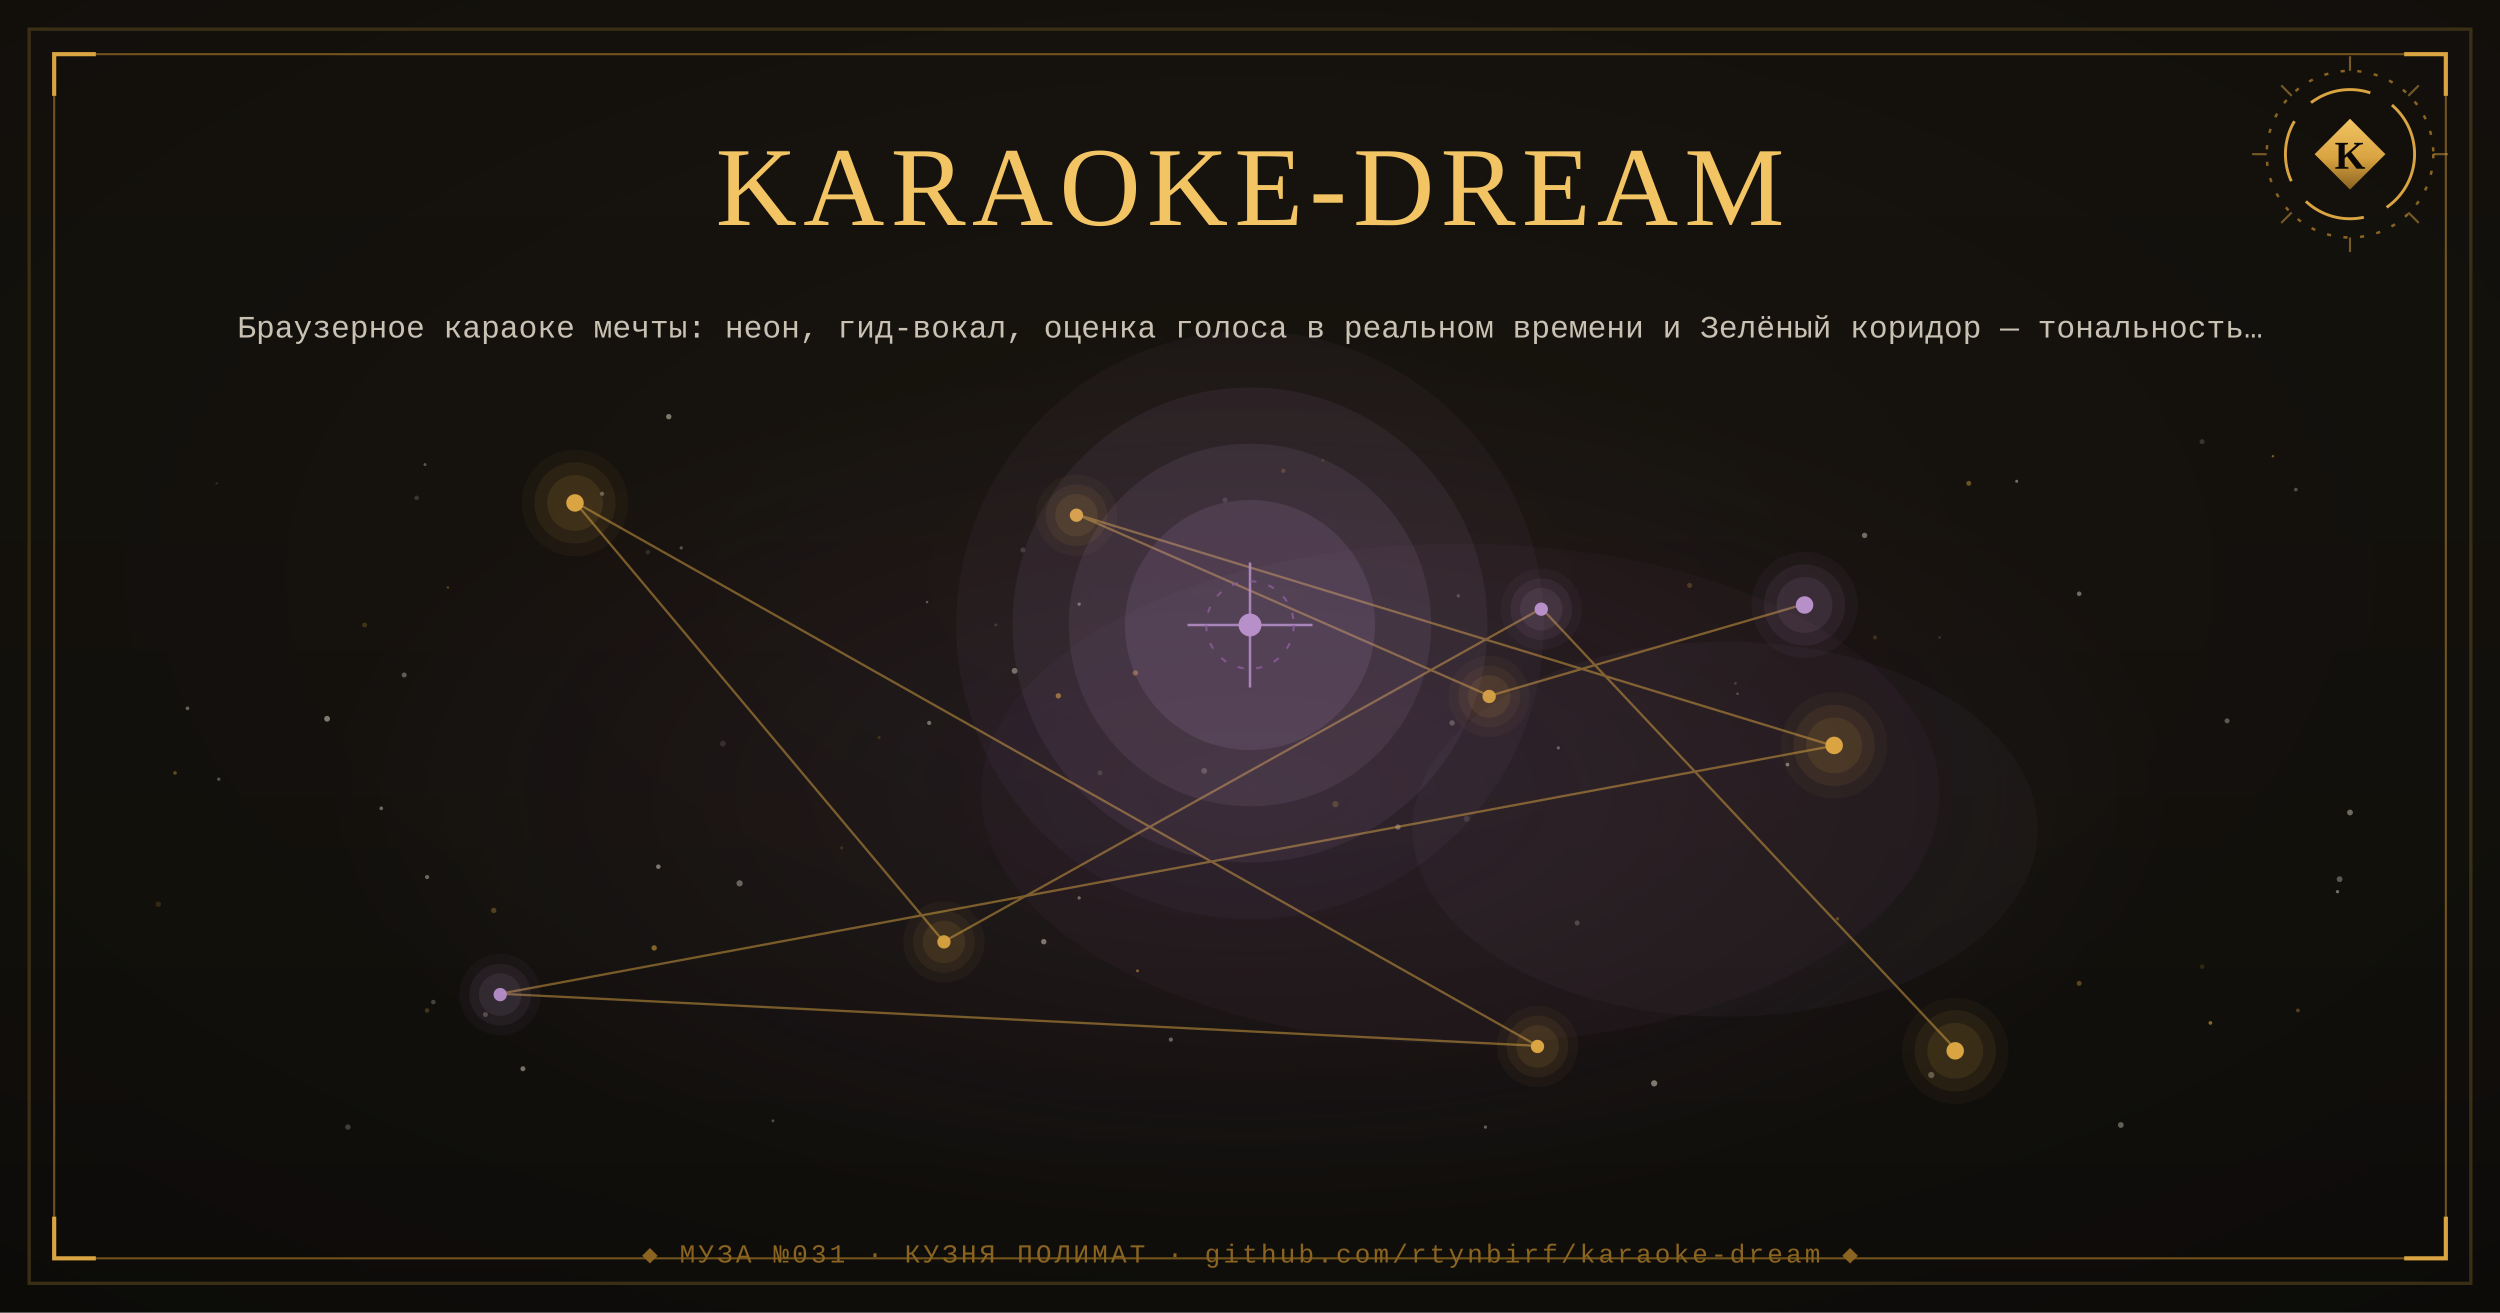
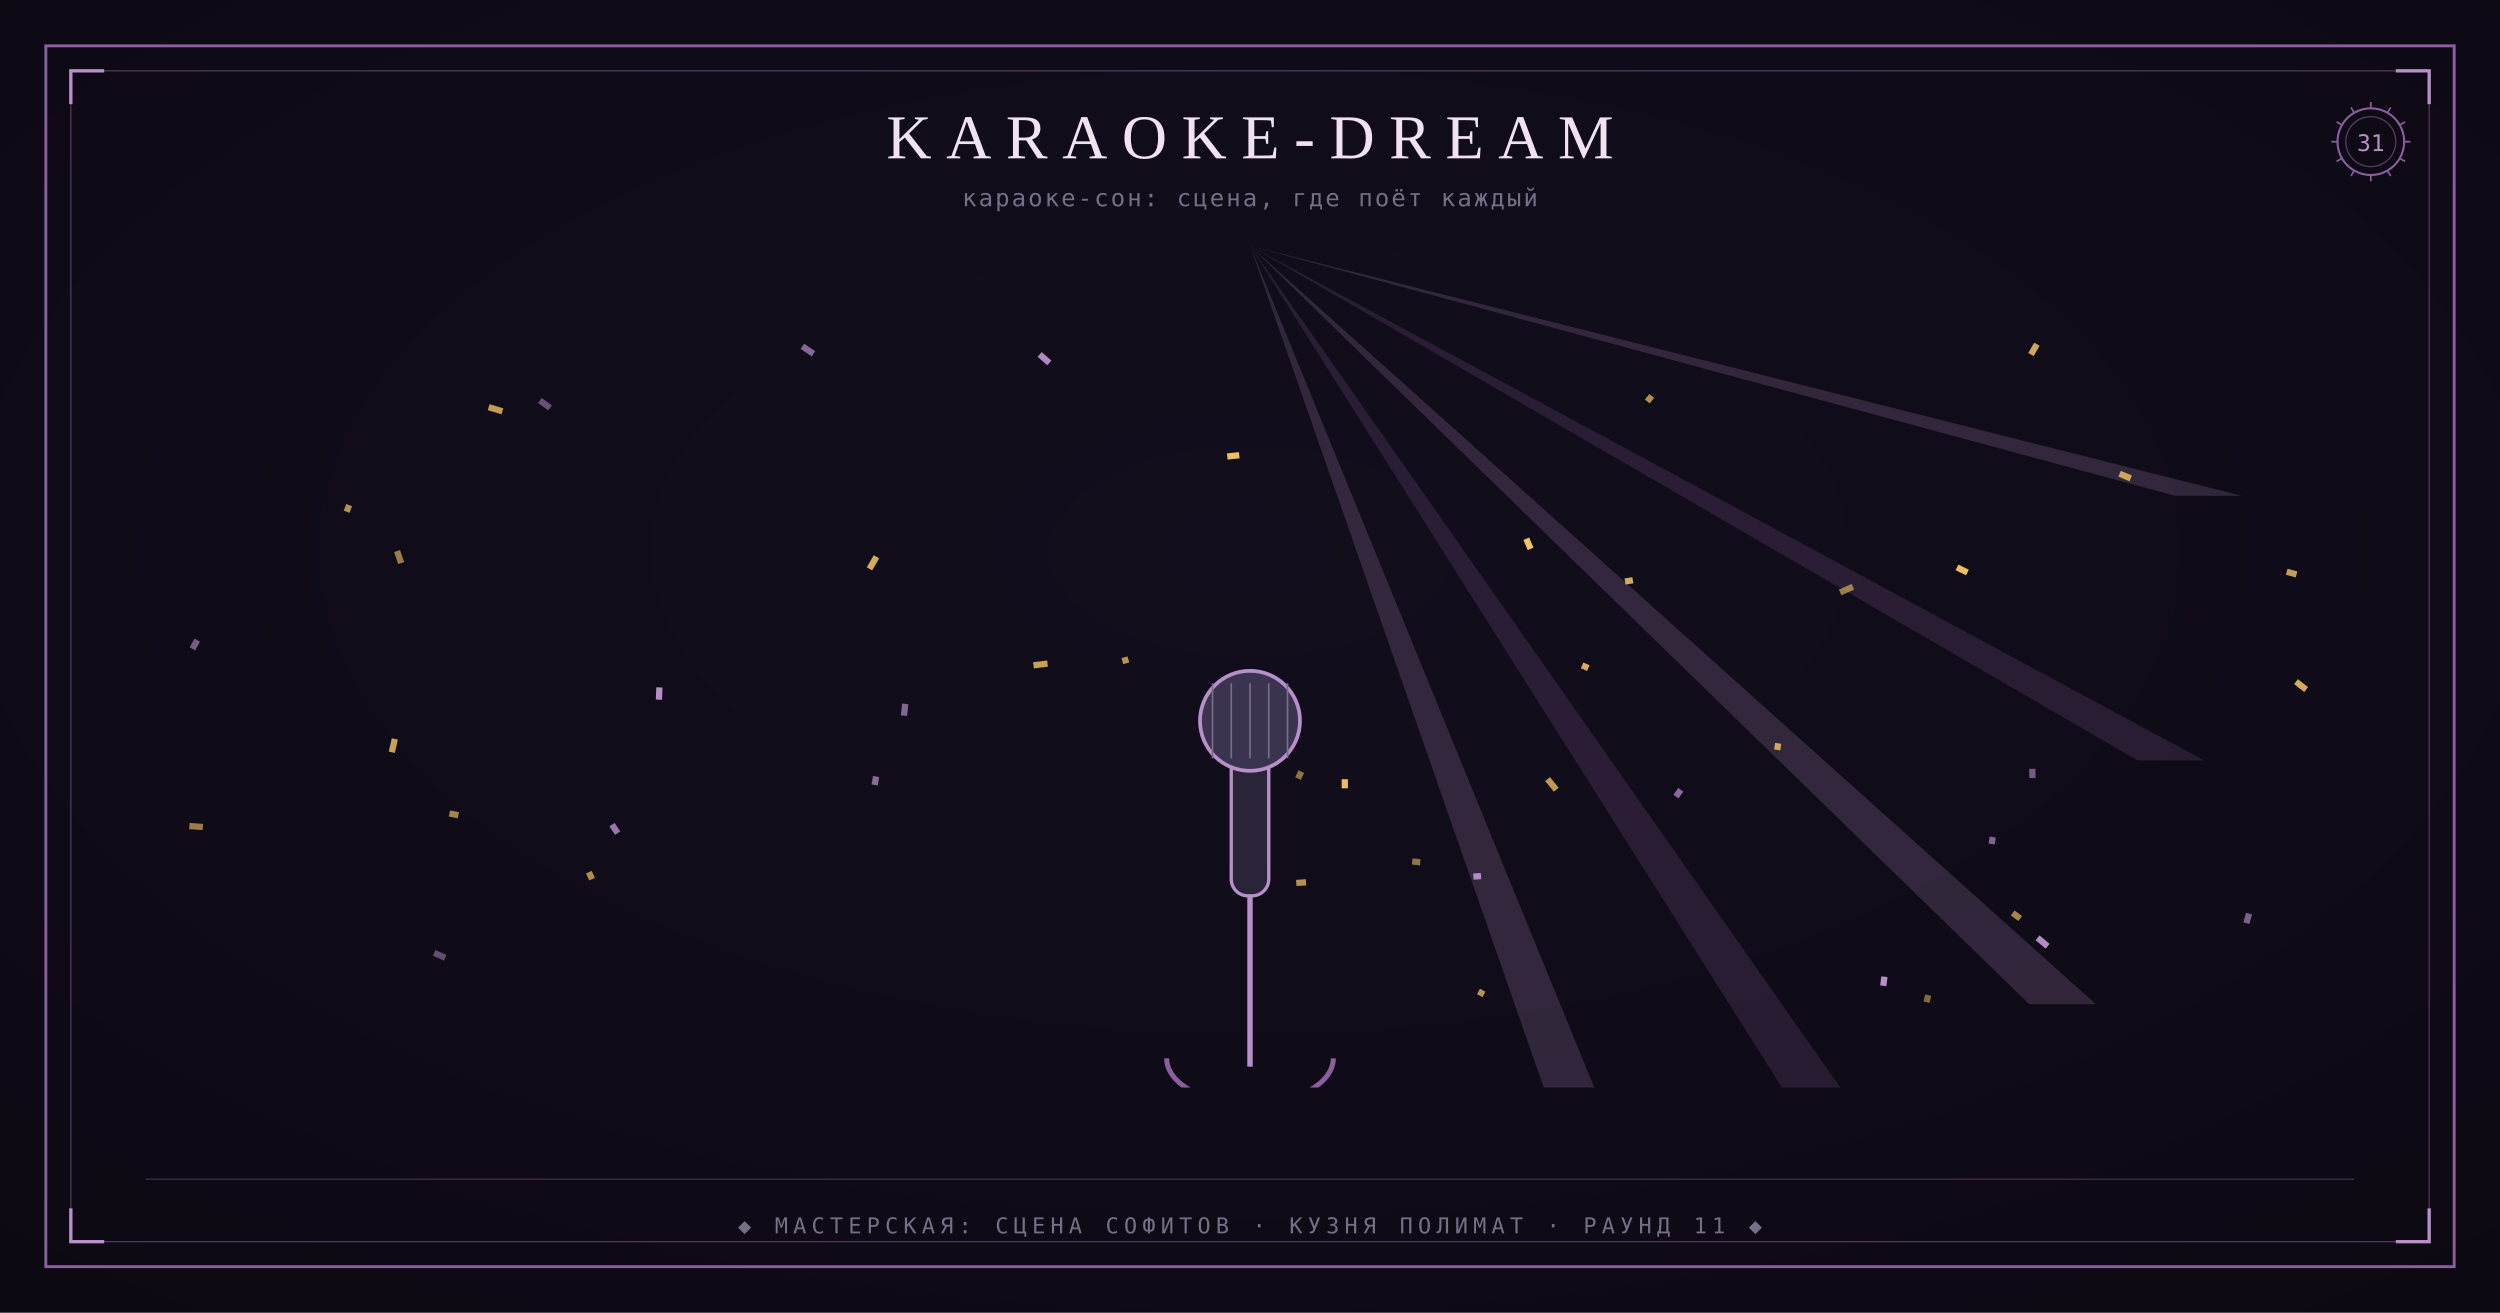
<svg xmlns="http://www.w3.org/2000/svg" viewBox="0 0 1200 630" width="1200" height="630">
-   <defs>
-     <linearGradient id="bg" x1="0" y1="0" x2="0" y2="1">
-       <stop offset="0" stop-color="#17120C" />
-       <stop offset="0.55" stop-color="#12100C" />
-       <stop offset="1" stop-color="#0B0A08" />
-     </linearGradient>
-     <linearGradient id="gGold" x1="0" y1="0" x2="0" y2="1">
-       <stop offset="0" stop-color="#F2C464" />
-       <stop offset="0.55" stop-color="#D9A441" />
-       <stop offset="1" stop-color="#8A6420" />
-     </linearGradient>
-     <linearGradient id="gGoldX" x1="0" y1="0" x2="1" y2="0">
-       <stop offset="0" stop-color="#8A6420" stop-opacity="0" />
-       <stop offset="0.5" stop-color="#F2C464" />
-       <stop offset="1" stop-color="#8A6420" stop-opacity="0" />
-     </linearGradient>
-     <radialGradient id="gVig" cx="0.5" cy="0.44" r="0.85">
-       <stop offset="0" stop-color="#1C1610" />
-       <stop offset="0.6" stop-color="#12100C" />
-       <stop offset="1" stop-color="#0B0A08" />
-     </radialGradient>
-     <radialGradient id="gMood" cx="0.5" cy="0.5" r="0.5">
-       <stop offset="0" stop-color="#8B5E9E" stop-opacity="0.13" />
-       <stop offset="1" stop-color="#8B5E9E" stop-opacity="0" />
-     </radialGradient>
-   </defs>
-   <rect width="1200" height="630" fill="url(#bg)" />
-   <rect width="1200" height="630" fill="url(#gVig)" opacity="0.6" />
-   <rect x="150" y="170" width="900" height="420" fill="url(#gMood)" />
-   <rect x="14" y="14" width="1172" height="602" fill="none" stroke="#3A2E14" stroke-width="1.6" />
-   <rect x="26" y="26" width="1148" height="578" fill="none" stroke="#8A6420" stroke-width="1" opacity="0.8" />
-   <path d="M 26 46 V 26 H 46" stroke="#D9A441" stroke-width="2" fill="none" />
-   <path d="M 1154 26 H 1174 V 46" stroke="#D9A441" stroke-width="2" fill="none" />
-   <path d="M 1174 584 V 604 H 1154" stroke="#D9A441" stroke-width="2" fill="none" />
-   <path d="M 46 604 H 26 V 584" stroke="#D9A441" stroke-width="2" fill="none" />
-   <text x="600" y="108" text-anchor="middle" font-family="Georgia, 'Times New Roman', serif" font-size="54" fill="#F2C464" letter-spacing="3">KARAOKE-DREAM</text>
-   <line x1="240" y1="132" x2="960" y2="132" stroke="url(#gGoldX)" stroke-width="2" />
-   <text x="600" y="162" text-anchor="middle" font-family="'Courier New', monospace" font-size="15" fill="#C9C2B4">Браузерное караоке мечты: неон, гид-вокал, оценка голоса в реальном времени и Зелёный коридор — тональность…</text>
-   <ellipse cx="701" cy="381" rx="230" ry="120" fill="#8B5E9E" opacity="0.05" />
-   <ellipse cx="828" cy="398" rx="150" ry="90" fill="#B78FC9" opacity="0.04" />
-   <circle cx="616" cy="226" r="1.0" fill="#D9A441" opacity="0.25" />
-   <circle cx="501" cy="452" r="1.3" fill="#C9C2B4" opacity="0.56" />
-   <circle cx="1091" cy="219" r="0.6" fill="#D9A441" opacity="0.50" />
-   <circle cx="748" cy="359" r="0.8" fill="#C9C2B4" opacity="0.40" />
-   <circle cx="578" cy="370" r="1.4" fill="#C9C2B4" opacity="0.28" />
-   <circle cx="478" cy="300" r="0.7" fill="#C9C2B4" opacity="0.19" />
-   <circle cx="834" cy="333" r="0.6" fill="#C9C2B4" opacity="0.33" />
-   <circle cx="528" cy="371" r="1.2" fill="#C9C2B4" opacity="0.17" />
-   <circle cx="1069" cy="346" r="1.2" fill="#C9C2B4" opacity="0.41" />
-   <circle cx="1057" cy="464" r="1.1" fill="#D9A441" opacity="0.16" />
-   <circle cx="1103" cy="485" r="0.9" fill="#D9A441" opacity="0.35" />
-   <circle cx="545" cy="323" r="1.3" fill="#D9A441" opacity="0.48" />
-   <circle cx="518" cy="431" r="0.8" fill="#C9C2B4" opacity="0.48" />
-   <circle cx="422" cy="354" r="0.7" fill="#D9A441" opacity="0.22" />
-   <circle cx="289" cy="237" r="1.0" fill="#C9C2B4" opacity="0.42" />
-   <circle cx="697" cy="347" r="1.3" fill="#C9C2B4" opacity="0.33" />
-   <circle cx="167" cy="541" r="1.3" fill="#C9C2B4" opacity="0.27" />
-   <circle cx="347" cy="357" r="1.4" fill="#C9C2B4" opacity="0.15" />
-   <circle cx="833" cy="328" r="0.7" fill="#C9C2B4" opacity="0.21" />
-   <circle cx="811" cy="281" r="1.2" fill="#D9A441" opacity="0.25" />
-   <circle cx="900" cy="306" r="1.0" fill="#D9A441" opacity="0.20" />
-   <circle cx="487" cy="322" r="1.4" fill="#C9C2B4" opacity="0.50" />
-   <circle cx="927" cy="516" r="1.5" fill="#C9C2B4" opacity="0.38" />
-   <circle cx="895" cy="257" r="1.3" fill="#C9C2B4" opacity="0.51" />
-   <circle cx="237" cy="437" r="1.3" fill="#D9A441" opacity="0.32" />
-   <circle cx="321" cy="200" r="1.3" fill="#C9C2B4" opacity="0.58" />
-   <circle cx="205" cy="485" r="1.1" fill="#D9A441" opacity="0.25" />
-   <circle cx="233" cy="487" r="1.2" fill="#C9C2B4" opacity="0.30" />
-   <circle cx="794" cy="520" r="1.5" fill="#C9C2B4" opacity="0.58" />
-   <circle cx="404" cy="407" r="0.8" fill="#D9A441" opacity="0.17" />
-   <circle cx="183" cy="388" r="0.9" fill="#C9C2B4" opacity="0.49" />
-   <circle cx="1102" cy="235" r="0.9" fill="#C9C2B4" opacity="0.34" />
-   <circle cx="204" cy="223" r="0.7" fill="#C9C2B4" opacity="0.40" />
-   <circle cx="518" cy="290" r="0.8" fill="#C9C2B4" opacity="0.50" />
-   <circle cx="90" cy="340" r="0.9" fill="#C9C2B4" opacity="0.45" />
-   <circle cx="311" cy="265" r="1.1" fill="#C9C2B4" opacity="0.15" />
-   <circle cx="445" cy="289" r="0.6" fill="#C9C2B4" opacity="0.41" />
-   <circle cx="858" cy="367" r="0.9" fill="#C9C2B4" opacity="0.55" />
-   <circle cx="931" cy="306" r="0.6" fill="#C9C2B4" opacity="0.21" />
-   <circle cx="371" cy="538" r="0.7" fill="#C9C2B4" opacity="0.34" />
-   <circle cx="562" cy="499" r="1.0" fill="#C9C2B4" opacity="0.46" />
-   <circle cx="998" cy="472" r="1.2" fill="#D9A441" opacity="0.37" />
-   <circle cx="251" cy="513" r="1.2" fill="#C9C2B4" opacity="0.54" />
-   <circle cx="200" cy="239" r="1.1" fill="#C9C2B4" opacity="0.21" />
-   <circle cx="157" cy="345" r="1.4" fill="#C9C2B4" opacity="0.59" />
-   <circle cx="208" cy="481" r="1.1" fill="#C9C2B4" opacity="0.29" />
-   <circle cx="882" cy="441" r="0.8" fill="#D9A441" opacity="0.33" />
-   <circle cx="355" cy="424" r="1.5" fill="#C9C2B4" opacity="0.46" />
-   <circle cx="1057" cy="212" r="1.2" fill="#C9C2B4" opacity="0.20" />
-   <circle cx="635" cy="221" r="0.6" fill="#D9A441" opacity="0.22" />
-   <circle cx="215" cy="282" r="0.6" fill="#D9A441" opacity="0.34" />
-   <circle cx="446" cy="347" r="1.0" fill="#C9C2B4" opacity="0.51" />
-   <circle cx="757" cy="443" r="1.2" fill="#C9C2B4" opacity="0.26" />
-   <circle cx="704" cy="393" r="1.5" fill="#C9C2B4" opacity="0.15" />
-   <circle cx="327" cy="263" r="0.8" fill="#C9C2B4" opacity="0.36" />
-   <circle cx="508" cy="334" r="1.3" fill="#D9A441" opacity="0.59" />
-   <circle cx="713" cy="541" r="0.8" fill="#C9C2B4" opacity="0.43" />
-   <circle cx="76" cy="434" r="1.3" fill="#D9A441" opacity="0.17" />
-   <circle cx="968" cy="231" r="0.7" fill="#C9C2B4" opacity="0.56" />
-   <circle cx="104" cy="232" r="0.6" fill="#C9C2B4" opacity="0.15" />
-   <circle cx="84" cy="371" r="0.9" fill="#D9A441" opacity="0.38" />
-   <circle cx="588" cy="240" r="1.2" fill="#C9C2B4" opacity="0.18" />
-   <circle cx="671" cy="397" r="1.3" fill="#C9C2B4" opacity="0.42" />
-   <circle cx="194" cy="324" r="1.2" fill="#C9C2B4" opacity="0.42" />
-   <circle cx="105" cy="374" r="0.8" fill="#C9C2B4" opacity="0.39" />
-   <circle cx="546" cy="466" r="0.7" fill="#D9A441" opacity="0.53" />
-   <circle cx="1061" cy="491" r="0.9" fill="#D9A441" opacity="0.59" />
-   <circle cx="641" cy="386" r="1.5" fill="#D9A441" opacity="0.24" />
-   <circle cx="316" cy="416" r="1.1" fill="#C9C2B4" opacity="0.57" />
-   <circle cx="205" cy="421" r="1.0" fill="#C9C2B4" opacity="0.49" />
-   <circle cx="945" cy="232" r="1.2" fill="#D9A441" opacity="0.44" />
-   <circle cx="1123" cy="422" r="1.4" fill="#C9C2B4" opacity="0.40" />
-   <circle cx="1128" cy="390" r="1.4" fill="#C9C2B4" opacity="0.51" />
-   <circle cx="491" cy="264" r="1.2" fill="#C9C2B4" opacity="0.21" />
-   <circle cx="998" cy="285" r="1.1" fill="#C9C2B4" opacity="0.51" />
-   <circle cx="175" cy="300" r="1.2" fill="#D9A441" opacity="0.22" />
-   <circle cx="1018" cy="540" r="1.4" fill="#C9C2B4" opacity="0.45" />
-   <circle cx="314" cy="455" r="1.3" fill="#D9A441" opacity="0.55" />
-   <circle cx="700" cy="286" r="0.8" fill="#C9C2B4" opacity="0.29" />
-   <circle cx="1122" cy="428" r="0.8" fill="#C9C2B4" opacity="0.53" />
-   <path d="M 866 290 L 715 334 L 517 247 L 880 358 L 240 477 L 738 502 L 276 241 L 453 452 L 740 292 L 939 504" fill="none" stroke="#D9A441" stroke-width="1.1" opacity="0.5" />
-   <circle cx="866.2" cy="290.4" r="25.5" fill="#B78FC9" opacity="0.045" />
-   <circle cx="866.2" cy="290.4" r="19.5" fill="#B78FC9" opacity="0.075" />
-   <circle cx="866.2" cy="290.4" r="13.4" fill="#B78FC9" opacity="0.105" />
-   <circle cx="866.2" cy="290.4" r="4.2" fill="#B78FC9" />
-   <g opacity="0.95">
-     <circle cx="714.8" cy="334.3" r="19.5" fill="#D9A441" opacity="0.045" />
-     <circle cx="714.8" cy="334.3" r="14.8" fill="#D9A441" opacity="0.075" />
-     <circle cx="714.8" cy="334.3" r="10.2" fill="#D9A441" opacity="0.105" />
-     <circle cx="714.8" cy="334.3" r="3.2" fill="#D9A441" />
-     <animate attributeName="opacity" values="1;0.35;1" dur="5s" repeatCount="indefinite" />
+   <rect width="1200" height="630" fill="#0B0810" />
+   <radialGradient id="vig31" cx="0.5" cy="0.42" r="0.95">
+     <stop offset="0" stop-color="#140E1E" />
+     <stop offset="1" stop-color="#0B0810" />
+   </radialGradient>
+   <rect width="1200" height="630" fill="url(#vig31)" opacity="0.9" />
+   <rect x="22" y="22" width="1156" height="586" fill="none" stroke="#8B5E9E" stroke-width="1.4" />
+   <rect x="34" y="34" width="1132" height="562" fill="none" stroke="#8B5E9E" stroke-width="0.6" opacity="0.55" />
+   <path d="M 34 50 L 34 34 L 50 34" fill="none" stroke="#B78FC9" stroke-width="1.6" />
+   <path d="M 1166 50 L 1166 34 L 1150 34" fill="none" stroke="#B78FC9" stroke-width="1.6" />
+   <path d="M 34 580 L 34 596 L 50 596" fill="none" stroke="#B78FC9" stroke-width="1.6" />
+   <path d="M 1166 580 L 1166 596 L 1150 596" fill="none" stroke="#B78FC9" stroke-width="1.6" />
+   <text x="600.0" y="76" text-anchor="middle" font-family="Georgia, 'Times New Roman', serif" font-size="30" fill="#F0E2F0" letter-spacing="7">KARAOKE-DREAM</text>
+   <text x="600.0" y="99" text-anchor="middle" font-family="'Cascadia Mono', ui-monospace, Consolas, monospace" font-size="11.5" fill="#776E88" letter-spacing="1">караоке-сон: сцена, где поёт каждый</text>
+   <g transform="translate(1138,68)">
+     <circle r="16" fill="none" stroke="#8B5E9E" stroke-width="1" />
+     <circle r="12" fill="none" stroke="#8B5E9E" stroke-width="0.6" opacity="0.6" />
+     <text y="4.5" text-anchor="middle" font-family="'Cascadia Mono', ui-monospace, Consolas, monospace" font-size="11" fill="#B78FC9">31</text>
+     <g stroke="#8B5E9E" stroke-width="0.8">
+       <line x1="0" y1="-19" x2="0" y2="-16" transform="rotate(0)" />
+       <line x1="0" y1="-19" x2="0" y2="-16" transform="rotate(30)" />
+       <line x1="0" y1="-19" x2="0" y2="-16" transform="rotate(60)" />
+       <line x1="0" y1="-19" x2="0" y2="-16" transform="rotate(90)" />
+       <line x1="0" y1="-19" x2="0" y2="-16" transform="rotate(120)" />
+       <line x1="0" y1="-19" x2="0" y2="-16" transform="rotate(150)" />
+       <line x1="0" y1="-19" x2="0" y2="-16" transform="rotate(180)" />
+       <line x1="0" y1="-19" x2="0" y2="-16" transform="rotate(210)" />
+       <line x1="0" y1="-19" x2="0" y2="-16" transform="rotate(240)" />
+       <line x1="0" y1="-19" x2="0" y2="-16" transform="rotate(270)" />
+       <line x1="0" y1="-19" x2="0" y2="-16" transform="rotate(300)" />
+       <line x1="0" y1="-19" x2="0" y2="-16" transform="rotate(330)" />
+     </g>
  </g>
-   <circle cx="516.7" cy="247.3" r="19.5" fill="#D9A441" opacity="0.045" />
-   <circle cx="516.7" cy="247.3" r="14.8" fill="#D9A441" opacity="0.075" />
-   <circle cx="516.7" cy="247.3" r="10.2" fill="#D9A441" opacity="0.105" />
-   <circle cx="516.7" cy="247.3" r="3.2" fill="#D9A441" />
-   <circle cx="880.4" cy="357.8" r="25.5" fill="#D9A441" opacity="0.045" />
-   <circle cx="880.4" cy="357.8" r="19.5" fill="#D9A441" opacity="0.075" />
-   <circle cx="880.4" cy="357.8" r="13.4" fill="#D9A441" opacity="0.105" />
-   <circle cx="880.4" cy="357.8" r="4.2" fill="#D9A441" />
-   <g opacity="0.95">
-     <circle cx="240.1" cy="477.4" r="19.5" fill="#B78FC9" opacity="0.045" />
-     <circle cx="240.1" cy="477.4" r="14.8" fill="#B78FC9" opacity="0.075" />
-     <circle cx="240.1" cy="477.4" r="10.2" fill="#B78FC9" opacity="0.105" />
-     <circle cx="240.1" cy="477.4" r="3.2" fill="#B78FC9" />
-     <animate attributeName="opacity" values="1;0.35;1" dur="7s" repeatCount="indefinite" />
+   <line x1="70" y1="566" x2="1130" y2="566" stroke="#8B5E9E" stroke-width="0.5" opacity="0.5" />
+   <text x="600.0" y="592" text-anchor="middle" font-family="'Cascadia Mono', ui-monospace, Consolas, monospace" font-size="10.5" fill="#776E88" letter-spacing="2.5">◆ МАСТЕРСКАЯ: СЦЕНА СОФИТОВ · КУЗНЯ ПОЛИМАТ · РАУНД 11 ◆</text>
+   <clipPath id="clip31">
+     <rect x="70" y="118" width="1060" height="404" />
+   </clipPath>
+   <g clip-path="url(#clip31)">
+     <polygon points="600.0,118 786,-175 818,-175" fill="#B78FC9" opacity="0.2" />
+     <polygon points="600.0,118 892,-104 924,-104" fill="#8B5E9E" opacity="0.2" />
+     <polygon points="600.0,118 974,-6 1006,-6" fill="#B78FC9" opacity="0.2" />
+     <polygon points="600.0,118 1026,111 1058,111" fill="#8B5E9E" opacity="0.2" />
+     <polygon points="600.0,118 1044,238 1076,238" fill="#B78FC9" opacity="0.2" />
+     <polygon points="600.0,118 1026,365 1058,365" fill="#8B5E9E" opacity="0.2" />
+     <polygon points="600.0,118 974,482 1006,482" fill="#B78FC9" opacity="0.2" />
+     <polygon points="600.0,118 892,580 924,580" fill="#8B5E9E" opacity="0.2" />
+     <polygon points="600.0,118 786,651 818,651" fill="#B78FC9" opacity="0.2" />
+     <rect x="591.0" y="360.0" width="18" height="70" rx="8" fill="#2A2438" stroke="#B78FC9" stroke-width="1.6" />
+     <circle cx="600.0" cy="346" r="24" fill="#3A3450" stroke="#B78FC9" stroke-width="1.8" />
+     <line x1="582.0" y1="328" x2="582.0" y2="364" stroke="#776E88" stroke-width="0.8" />
+     <line x1="591.0" y1="328" x2="591.0" y2="364" stroke="#776E88" stroke-width="0.8" />
+     <line x1="600.0" y1="328" x2="600.0" y2="364" stroke="#776E88" stroke-width="0.8" />
+     <line x1="609.0" y1="328" x2="609.0" y2="364" stroke="#776E88" stroke-width="0.8" />
+     <line x1="618.0" y1="328" x2="618.0" y2="364" stroke="#776E88" stroke-width="0.8" />
+     <line x1="600.0" y1="430" x2="600.0" y2="512" stroke="#B78FC9" stroke-width="2.6" />
+     <path d="M 560.0 508 a40 22 0 0 0 80 0" fill="none" stroke="#8B5E9E" stroke-width="2.4" />
+     <rect x="808" y="380" width="4.0" height="3" fill="#B78FC9" transform="rotate(126 808 380)" opacity="0.72" />
+     <rect x="1103" y="326" width="6.2" height="3" fill="#F2C464" transform="rotate(38 1103 326)" opacity="0.86" />
+     <rect x="284" y="418" width="3.7" height="3" fill="#F2C464" transform="rotate(65 284 418)" opacity="0.71" />
+     <rect x="96" y="308" width="4.8" height="3" fill="#B78FC9" transform="rotate(119 96 308)" opacity="0.61" />
+     <rect x="595" y="220" width="5.8" height="3" fill="#F2C464" transform="rotate(174 595 220)" opacity="0.97" />
+     <rect x="216" y="389" width="4.4" height="3" fill="#F2C464" transform="rotate(11 216 389)" opacity="0.66" />
+     <rect x="318" y="330" width="5.9" height="3" fill="#B78FC9" transform="rotate(92 318 330)" opacity="0.99" />
+     <rect x="734" y="258" width="5.3" height="3" fill="#F2C464" transform="rotate(67 734 258)" opacity="1.00" />
+     <rect x="235" y="194" width="6.9" height="3" fill="#F2C464" transform="rotate(17 235 194)" opacity="0.79" />
+     <rect x="500" y="169" width="6.2" height="3" fill="#B78FC9" transform="rotate(41 500 169)" opacity="0.95" />
+     <rect x="192" y="264" width="6.1" height="3" fill="#F2C464" transform="rotate(71 192 264)" opacity="0.61" />
+     <rect x="794" y="191" width="3.4" height="3" fill="#F2C464" transform="rotate(129 794 191)" opacity="0.71" />
+     <rect x="422" y="373" width="4.1" height="3" fill="#B78FC9" transform="rotate(100 422 373)" opacity="0.72" />
+     <rect x="542" y="318" width="3.0" height="3" fill="#F2C464" transform="rotate(165 542 318)" opacity="0.74" />
+     <rect x="678" y="412" width="3.9" height="3" fill="#F2C464" transform="rotate(6 678 412)" opacity="0.56" />
+     <rect x="977" y="369" width="4.4" height="3" fill="#B78FC9" transform="rotate(89 977 369)" opacity="0.61" />
+     <rect x="503" y="320" width="6.8" height="3" fill="#F2C464" transform="rotate(173 503 320)" opacity="0.80" />
+     <rect x="967" y="437" width="4.5" height="3" fill="#F2C464" transform="rotate(37 967 437)" opacity="0.66" />
+     <rect x="958" y="402" width="3.4" height="3" fill="#B78FC9" transform="rotate(99 958 402)" opacity="0.67" />
+     <rect x="744" y="373" width="6.6" height="3" fill="#F2C464" transform="rotate(51 744 373)" opacity="0.76" />
+     <rect x="1098" y="273" width="4.9" height="3" fill="#F2C464" transform="rotate(15 1098 273)" opacity="0.79" />
+     <rect x="209" y="456" width="5.8" height="3" fill="#B78FC9" transform="rotate(24 209 456)" opacity="0.51" />
+     <rect x="760" y="318" width="3.3" height="3" fill="#F2C464" transform="rotate(24 760 318)" opacity="0.86" />
+     <rect x="940" y="271" width="5.6" height="3" fill="#F2C464" transform="rotate(26 940 271)" opacity="0.97" />
+     <rect x="436" y="338" width="5.7" height="3" fill="#B78FC9" transform="rotate(96 436 338)" opacity="0.69" />
+     <rect x="169" y="243" width="3.4" height="3" fill="#F2C464" transform="rotate(111 169 243)" opacity="0.73" />
+     <rect x="855" y="357" width="3.2" height="3" fill="#F2C464" transform="rotate(98 855 357)" opacity="0.82" />
+     <rect x="295" y="395" width="4.9" height="3" fill="#B78FC9" transform="rotate(56 295 395)" opacity="0.82" />
+     <rect x="890" y="283" width="6.7" height="3" fill="#F2C464" transform="rotate(156 890 283)" opacity="0.60" />
+     <rect x="784" y="280" width="3.8" height="3" fill="#F2C464" transform="rotate(171 784 280)" opacity="0.86" />
+     <rect x="1081" y="439" width="4.7" height="3" fill="#B78FC9" transform="rotate(106 1081 439)" opacity="0.65" />
+     <rect x="626" y="371" width="3.7" height="3" fill="#F2C464" transform="rotate(115 626 371)" opacity="0.56" />
+     <rect x="647" y="374" width="4.4" height="3" fill="#F2C464" transform="rotate(90 647 374)" opacity="0.95" />
+     <rect x="386" y="165" width="6.4" height="3" fill="#B78FC9" transform="rotate(34 386 165)" opacity="0.70" />
+     <rect x="713" y="476" width="3.0" height="3" fill="#F2C464" transform="rotate(118 713 476)" opacity="0.74" />
+     <rect x="191" y="355" width="6.6" height="3" fill="#F2C464" transform="rotate(103 191 355)" opacity="0.81" />
+     <rect x="979" y="449" width="6.3" height="3" fill="#B78FC9" transform="rotate(40 979 449)" opacity="0.98" />
+     <rect x="1018" y="226" width="5.8" height="3" fill="#F2C464" transform="rotate(23 1018 226)" opacity="0.81" />
+     <rect x="422" y="268" width="6.7" height="3" fill="#F2C464" transform="rotate(120 422 268)" opacity="0.86" />
+     <rect x="711" y="422" width="3.7" height="3" fill="#B78FC9" transform="rotate(176 711 422)" opacity="0.97" />
+     <rect x="91" y="395" width="6.5" height="3" fill="#F2C464" transform="rotate(4 91 395)" opacity="0.62" />
+     <rect x="927" y="478" width="3.5" height="3" fill="#F2C464" transform="rotate(103 927 478)" opacity="0.51" />
+     <rect x="260" y="191" width="6.1" height="3" fill="#B78FC9" transform="rotate(36 260 191)" opacity="0.52" />
+     <rect x="979" y="166" width="5.7" height="3" fill="#F2C464" transform="rotate(120 979 166)" opacity="0.84" />
+     <rect x="627" y="425" width="4.7" height="3" fill="#F2C464" transform="rotate(176 627 425)" opacity="0.73" />
+     <rect x="906" y="469" width="4.4" height="3" fill="#B78FC9" transform="rotate(97 906 469)" opacity="1.00" />
  </g>
-   <circle cx="738.0" cy="502.3" r="19.5" fill="#D9A441" opacity="0.045" />
-   <circle cx="738.0" cy="502.3" r="14.8" fill="#D9A441" opacity="0.075" />
-   <circle cx="738.0" cy="502.3" r="10.2" fill="#D9A441" opacity="0.105" />
-   <circle cx="738.0" cy="502.3" r="3.2" fill="#D9A441" />
-   <circle cx="276.0" cy="241.4" r="25.5" fill="#D9A441" opacity="0.045" />
-   <circle cx="276.0" cy="241.4" r="19.5" fill="#D9A441" opacity="0.075" />
-   <circle cx="276.0" cy="241.4" r="13.4" fill="#D9A441" opacity="0.105" />
-   <circle cx="276.0" cy="241.4" r="4.2" fill="#D9A441" />
-   <g opacity="0.95">
-     <circle cx="453.1" cy="452.1" r="19.5" fill="#D9A441" opacity="0.045" />
-     <circle cx="453.1" cy="452.1" r="14.8" fill="#D9A441" opacity="0.075" />
-     <circle cx="453.1" cy="452.1" r="10.2" fill="#D9A441" opacity="0.105" />
-     <circle cx="453.1" cy="452.1" r="3.2" fill="#D9A441" />
-     <animate attributeName="opacity" values="1;0.35;1" dur="7s" repeatCount="indefinite" />
-   </g>
-   <circle cx="739.8" cy="292.4" r="19.5" fill="#B78FC9" opacity="0.045" />
-   <circle cx="739.8" cy="292.4" r="14.8" fill="#B78FC9" opacity="0.075" />
-   <circle cx="739.8" cy="292.4" r="10.2" fill="#B78FC9" opacity="0.105" />
-   <circle cx="739.8" cy="292.4" r="3.2" fill="#B78FC9" />
-   <circle cx="938.5" cy="504.4" r="25.5" fill="#D9A441" opacity="0.045" />
-   <circle cx="938.5" cy="504.4" r="19.5" fill="#D9A441" opacity="0.075" />
-   <circle cx="938.5" cy="504.4" r="13.4" fill="#D9A441" opacity="0.105" />
-   <circle cx="938.5" cy="504.4" r="4.2" fill="#D9A441" />
-   <circle cx="600.0" cy="300.0" r="141.0" fill="#B78FC9" opacity="0.045" />
-   <circle cx="600.0" cy="300.0" r="114.0" fill="#B78FC9" opacity="0.075" />
-   <circle cx="600.0" cy="300.0" r="87.0" fill="#B78FC9" opacity="0.105" />
-   <circle cx="600.0" cy="300.0" r="60.0" fill="#B78FC9" opacity="0.135" />
-   <circle cx="600" cy="300" r="5.5" fill="#B78FC9" />
-   <path d="M 570 300 H 630 M 600 270 V 330" stroke="#B78FC9" stroke-width="1.2" opacity="0.85" />
-   <g>
-     <circle cx="600" cy="300" r="21" fill="none" stroke="#8B5E9E" stroke-width="1" stroke-dasharray="3 6" opacity="0.8" />
-     <animateTransform attributeName="transform" type="rotate" from="0 600 300" to="360 600 300" dur="90s" repeatCount="indefinite" />
-   </g>
-   <circle cx="1128" cy="74" r="40" fill="none" stroke="#8A6420" stroke-width="1.2" stroke-dasharray="2 6" />
-   <circle cx="1128" cy="74" r="31" fill="none" stroke="#D9A441" stroke-width="1.4" stroke-dasharray="30 12" />
-   <line x1="1128" y1="34" x2="1128" y2="27" stroke="#D9A441" stroke-width="1" opacity="0.5" />
-   <line x1="1156" y1="46" x2="1161" y2="41" stroke="#D9A441" stroke-width="1" opacity="0.5" />
-   <line x1="1168" y1="74" x2="1175" y2="74" stroke="#D9A441" stroke-width="1" opacity="0.5" />
-   <line x1="1156" y1="102" x2="1161" y2="107" stroke="#D9A441" stroke-width="1" opacity="0.5" />
-   <line x1="1128" y1="114" x2="1128" y2="121" stroke="#D9A441" stroke-width="1" opacity="0.5" />
-   <line x1="1100" y1="102" x2="1095" y2="107" stroke="#D9A441" stroke-width="1" opacity="0.5" />
-   <line x1="1088" y1="74" x2="1081" y2="74" stroke="#D9A441" stroke-width="1" opacity="0.5" />
-   <line x1="1100" y1="46" x2="1095" y2="41" stroke="#D9A441" stroke-width="1" opacity="0.5" />
-   <path d="M 1128 57 L 1145 74 L 1128 91 L 1111 74 Z" fill="url(#gGold)" />
-   <text x="1128" y="81" text-anchor="middle" font-family="Georgia, 'Times New Roman', serif" font-size="19" fill="#0B0A08" font-weight="bold">K</text>
-   <text x="600" y="606" text-anchor="middle" font-family="'Courier New', monospace" font-size="12.5" fill="#8A6420" letter-spacing="1.5">◆ МУЗА №031 · КУЗНЯ ПОЛИМАТ · github.com/rtynbirf/karaoke-dream ◆</text>
</svg>
